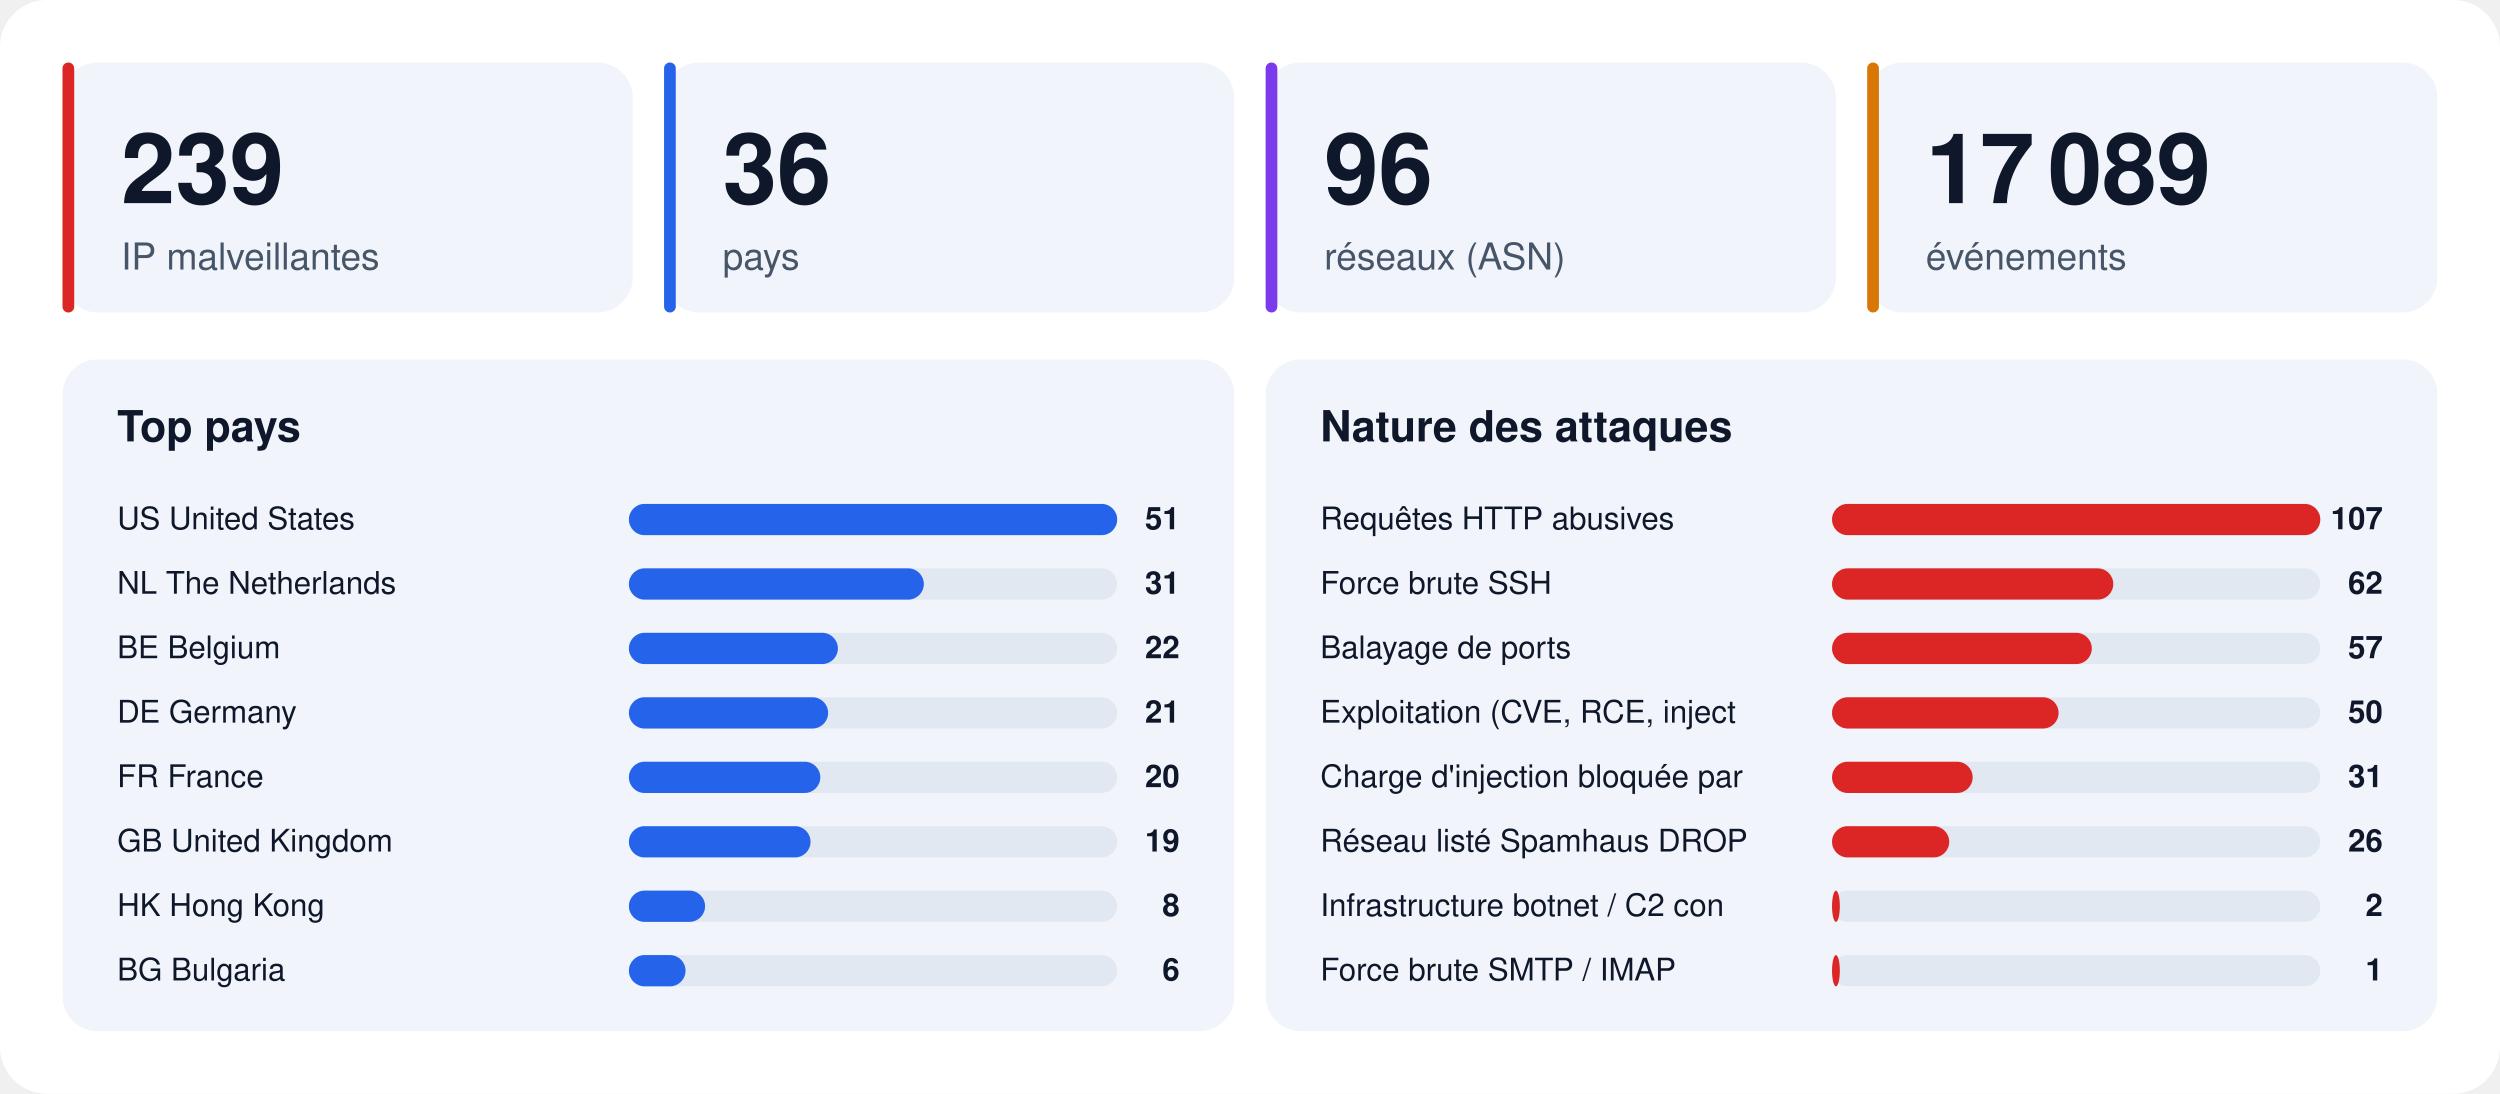
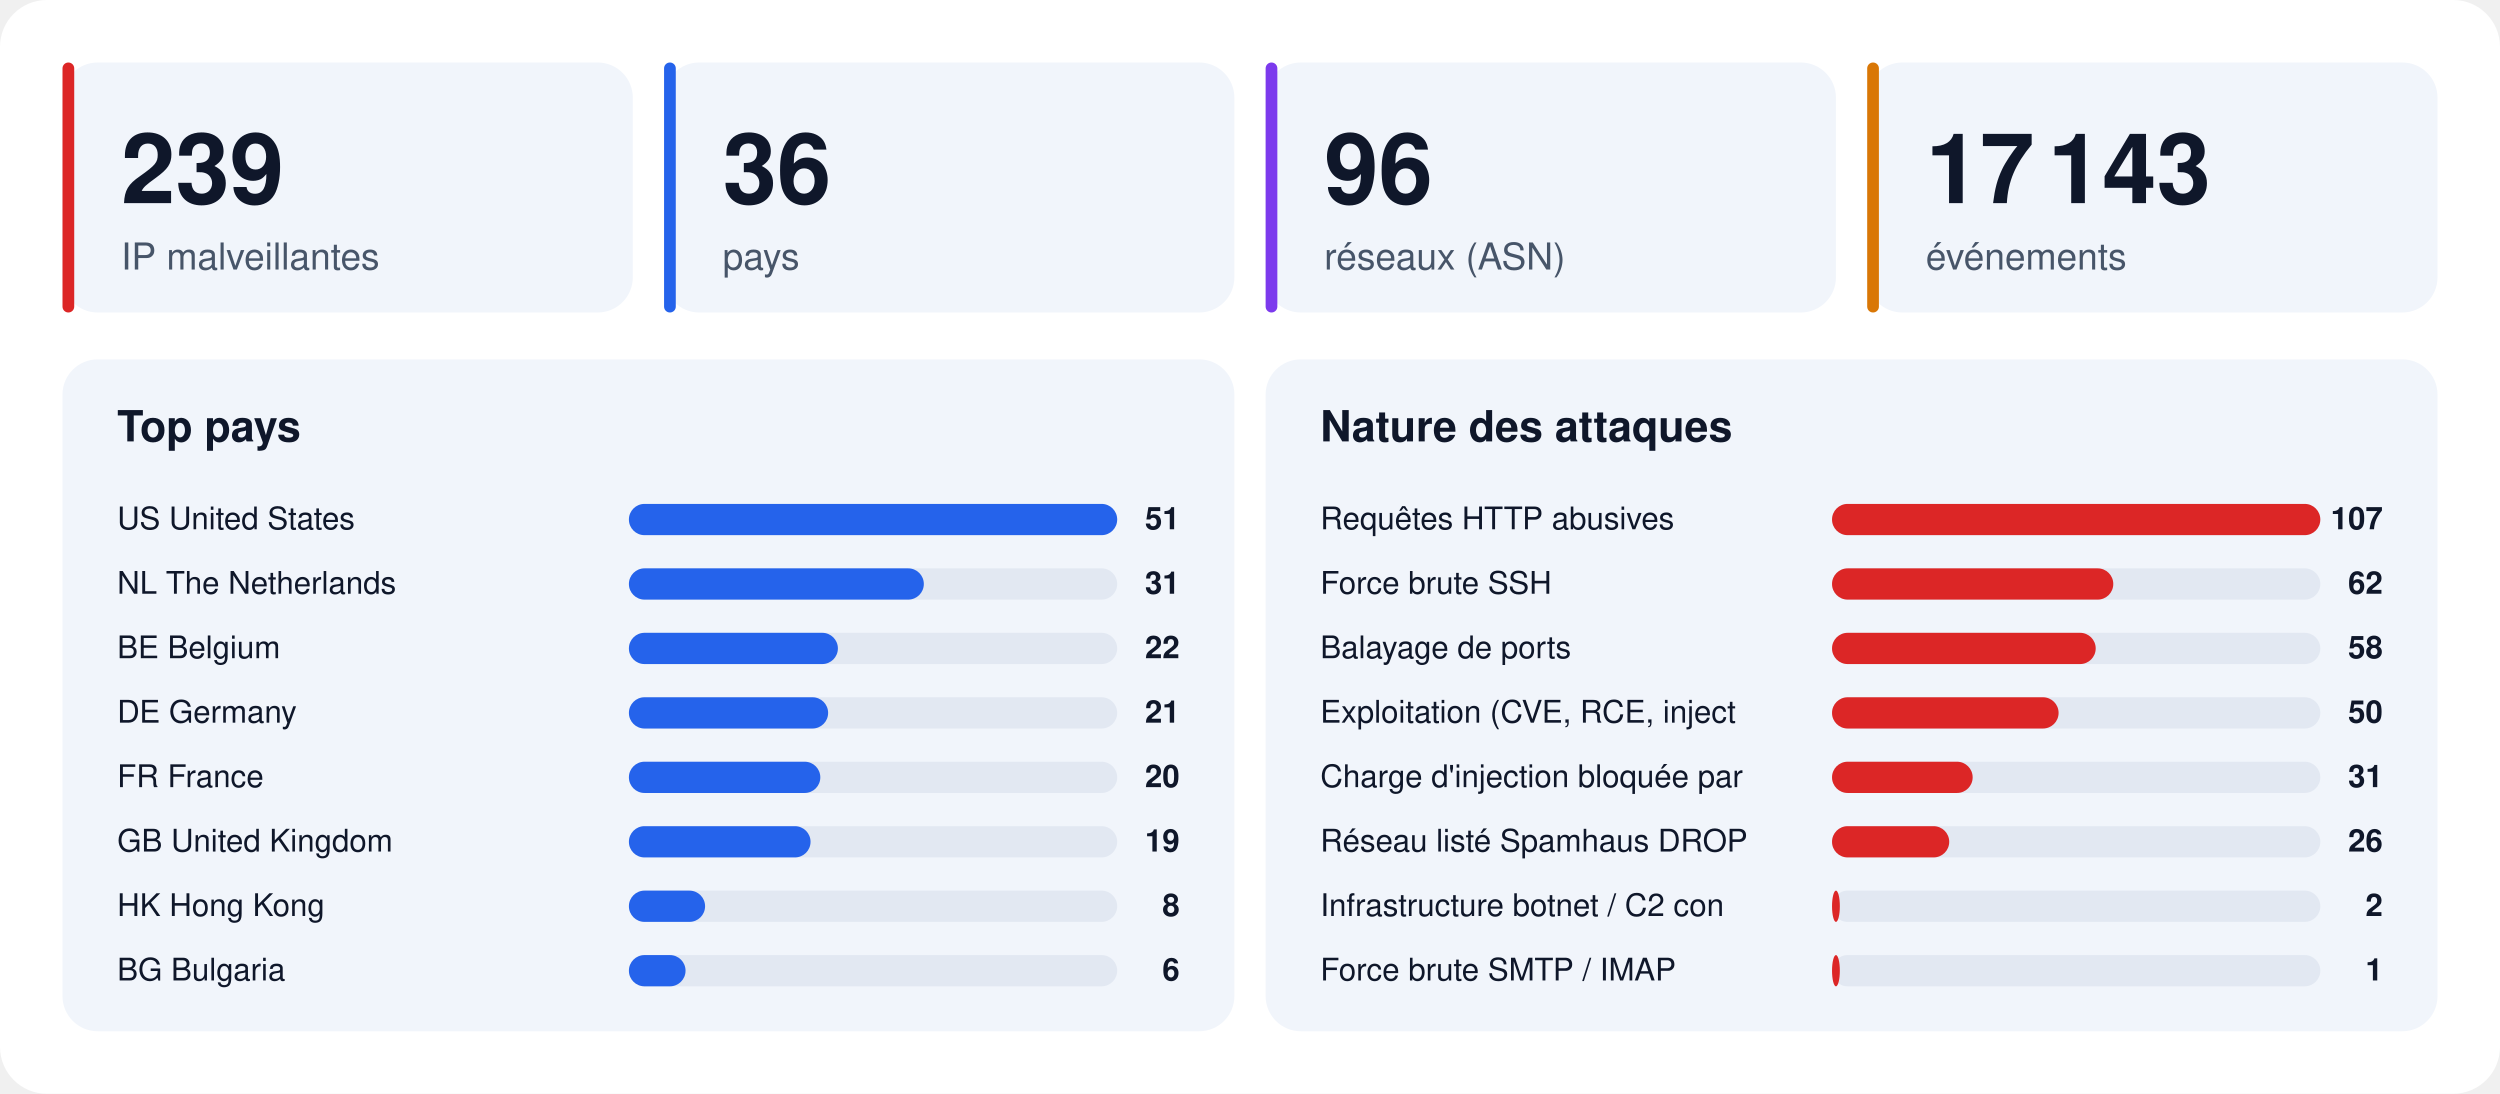
<svg xmlns="http://www.w3.org/2000/svg" width="1280" height="560" viewBox="0 0 1280 560" font-family="-apple-system,BlinkMacSystemFont,'Segoe UI',Helvetica,Arial,sans-serif">
  <rect width="1280" height="560" rx="24" fill="#ffffff" />
  <rect x="32" y="32" width="292" height="128" rx="18" fill="#f1f5fb" />
  <rect x="32" y="32" width="6" height="128" rx="3" fill="#dc2626" />
  <text x="62" y="104" font-size="50" font-weight="800" fill="#0f172a">239</text>
  <text x="62" y="138" font-size="19" fill="#475569">IP malveillantes</text>
  <rect x="340" y="32" width="292" height="128" rx="18" fill="#f1f5fb" />
  <rect x="340" y="32" width="6" height="128" rx="3" fill="#2563eb" />
  <text x="370" y="104" font-size="50" font-weight="800" fill="#0f172a">36</text>
  <text x="370" y="138" font-size="19" fill="#475569">pays</text>
  <rect x="648" y="32" width="292" height="128" rx="18" fill="#f1f5fb" />
  <rect x="648" y="32" width="6" height="128" rx="3" fill="#7c3aed" />
  <text x="678" y="104" font-size="50" font-weight="800" fill="#0f172a">96</text>
  <text x="678" y="138" font-size="19" fill="#475569">réseaux (ASN)</text>
  <rect x="956" y="32" width="292" height="128" rx="18" fill="#f1f5fb" />
  <rect x="956" y="32" width="6" height="128" rx="3" fill="#d97706" />
-   <text x="986" y="104" font-size="50" font-weight="800" fill="#0f172a">17 089</text>
+   <text x="986" y="104" font-size="50" font-weight="800" fill="#0f172a">17 143</text>
  <text x="986" y="138" font-size="19" fill="#475569">événements</text>
  <rect x="32" y="184" width="600" height="344" rx="18" fill="#f1f5fb" />
  <text x="60" y="226" font-size="22" font-weight="700" fill="#0f172a">Top pays</text>
  <text x="60" y="271" font-size="16" fill="#0f172a">US  United States</text>
  <rect x="322" y="258" width="250" height="16" rx="8" fill="#e2e8f2" />
  <rect x="322" y="258" width="250" height="16" rx="8" fill="#2563eb" />
  <text x="604" y="271" font-size="16" font-weight="700" text-anchor="end" fill="#0f172a">51</text>
  <text x="60" y="304" font-size="16" fill="#0f172a">NL  The Netherlands</text>
  <rect x="322" y="291" width="250" height="16" rx="8" fill="#e2e8f2" />
  <rect x="322" y="291" width="151" height="16" rx="8" fill="#2563eb" />
  <text x="604" y="304" font-size="16" font-weight="700" text-anchor="end" fill="#0f172a">31</text>
  <text x="60" y="337" font-size="16" fill="#0f172a">BE  Belgium</text>
  <rect x="322" y="324" width="250" height="16" rx="8" fill="#e2e8f2" />
  <rect x="322" y="324" width="107" height="16" rx="8" fill="#2563eb" />
  <text x="604" y="337" font-size="16" font-weight="700" text-anchor="end" fill="#0f172a">22</text>
  <text x="60" y="370" font-size="16" fill="#0f172a">DE  Germany</text>
  <rect x="322" y="357" width="250" height="16" rx="8" fill="#e2e8f2" />
  <rect x="322" y="357" width="102" height="16" rx="8" fill="#2563eb" />
  <text x="604" y="370" font-size="16" font-weight="700" text-anchor="end" fill="#0f172a">21</text>
  <text x="60" y="403" font-size="16" fill="#0f172a">FR  France</text>
  <rect x="322" y="390" width="250" height="16" rx="8" fill="#e2e8f2" />
  <rect x="322" y="390" width="98" height="16" rx="8" fill="#2563eb" />
  <text x="604" y="403" font-size="16" font-weight="700" text-anchor="end" fill="#0f172a">20</text>
  <text x="60" y="436" font-size="16" fill="#0f172a">GB  United Kingdom</text>
  <rect x="322" y="423" width="250" height="16" rx="8" fill="#e2e8f2" />
  <rect x="322" y="423" width="93" height="16" rx="8" fill="#2563eb" />
  <text x="604" y="436" font-size="16" font-weight="700" text-anchor="end" fill="#0f172a">19</text>
  <text x="60" y="469" font-size="16" fill="#0f172a">HK  Hong Kong</text>
  <rect x="322" y="456" width="250" height="16" rx="8" fill="#e2e8f2" />
  <rect x="322" y="456" width="39" height="16" rx="8" fill="#2563eb" />
  <text x="604" y="469" font-size="16" font-weight="700" text-anchor="end" fill="#0f172a">8</text>
  <text x="60" y="502" font-size="16" fill="#0f172a">BG  Bulgaria</text>
  <rect x="322" y="489" width="250" height="16" rx="8" fill="#e2e8f2" />
  <rect x="322" y="489" width="29" height="16" rx="8" fill="#2563eb" />
  <text x="604" y="502" font-size="16" font-weight="700" text-anchor="end" fill="#0f172a">6</text>
  <rect x="648" y="184" width="600" height="344" rx="18" fill="#f1f5fb" />
  <text x="676" y="226" font-size="22" font-weight="700" fill="#0f172a">Nature des attaques</text>
  <text x="676" y="271" font-size="16" fill="#0f172a">Requêtes HTTP abusives</text>
  <rect x="938" y="258" width="250" height="16" rx="8" fill="#e2e8f2" />
  <rect x="938" y="258" width="250" height="16" rx="8" fill="#dc2626" />
  <text x="1220" y="271" font-size="16" font-weight="700" text-anchor="end" fill="#0f172a">107</text>
  <text x="676" y="304" font-size="16" fill="#0f172a">Force brute SSH</text>
  <rect x="938" y="291" width="250" height="16" rx="8" fill="#e2e8f2" />
  <rect x="938" y="291" width="144" height="16" rx="8" fill="#dc2626" />
  <text x="1220" y="304" font-size="16" font-weight="700" text-anchor="end" fill="#0f172a">62</text>
  <text x="676" y="337" font-size="16" fill="#0f172a">Balayage de ports</text>
  <rect x="938" y="324" width="250" height="16" rx="8" fill="#e2e8f2" />
-   <rect x="938" y="324" width="133" height="16" rx="8" fill="#dc2626" />
-   <text x="1220" y="337" font-size="16" font-weight="700" text-anchor="end" fill="#0f172a">57</text>
+   <rect x="938" y="324" width="135" height="16" rx="8" fill="#dc2626" />
+   <text x="1220" y="337" font-size="16" font-weight="700" text-anchor="end" fill="#0f172a">58</text>
  <text x="676" y="370" font-size="16" fill="#0f172a">Exploitation (CVE, RCE, inject</text>
  <rect x="938" y="357" width="250" height="16" rx="8" fill="#e2e8f2" />
  <rect x="938" y="357" width="116" height="16" rx="8" fill="#dc2626" />
  <text x="1220" y="370" font-size="16" font-weight="700" text-anchor="end" fill="#0f172a">50</text>
  <text x="676" y="403" font-size="16" fill="#0f172a">Charge d'injection bloquée par</text>
  <rect x="938" y="390" width="250" height="16" rx="8" fill="#e2e8f2" />
  <rect x="938" y="390" width="72" height="16" rx="8" fill="#dc2626" />
  <text x="1220" y="403" font-size="16" font-weight="700" text-anchor="end" fill="#0f172a">31</text>
  <text x="676" y="436" font-size="16" fill="#0f172a">Réseau listé Spamhaus DROP</text>
  <rect x="938" y="423" width="250" height="16" rx="8" fill="#e2e8f2" />
  <rect x="938" y="423" width="60" height="16" rx="8" fill="#dc2626" />
  <text x="1220" y="436" font-size="16" font-weight="700" text-anchor="end" fill="#0f172a">26</text>
  <text x="676" y="469" font-size="16" fill="#0f172a">Infrastructure botnet / C2 con</text>
  <rect x="938" y="456" width="250" height="16" rx="8" fill="#e2e8f2" />
  <rect x="938" y="456" width="4" height="16" rx="8" fill="#dc2626" />
  <text x="1220" y="469" font-size="16" font-weight="700" text-anchor="end" fill="#0f172a">2</text>
  <text x="676" y="502" font-size="16" fill="#0f172a">Force brute SMTP / IMAP</text>
  <rect x="938" y="489" width="250" height="16" rx="8" fill="#e2e8f2" />
  <rect x="938" y="489" width="4" height="16" rx="8" fill="#dc2626" />
  <text x="1220" y="502" font-size="16" font-weight="700" text-anchor="end" fill="#0f172a">1</text>
</svg>
